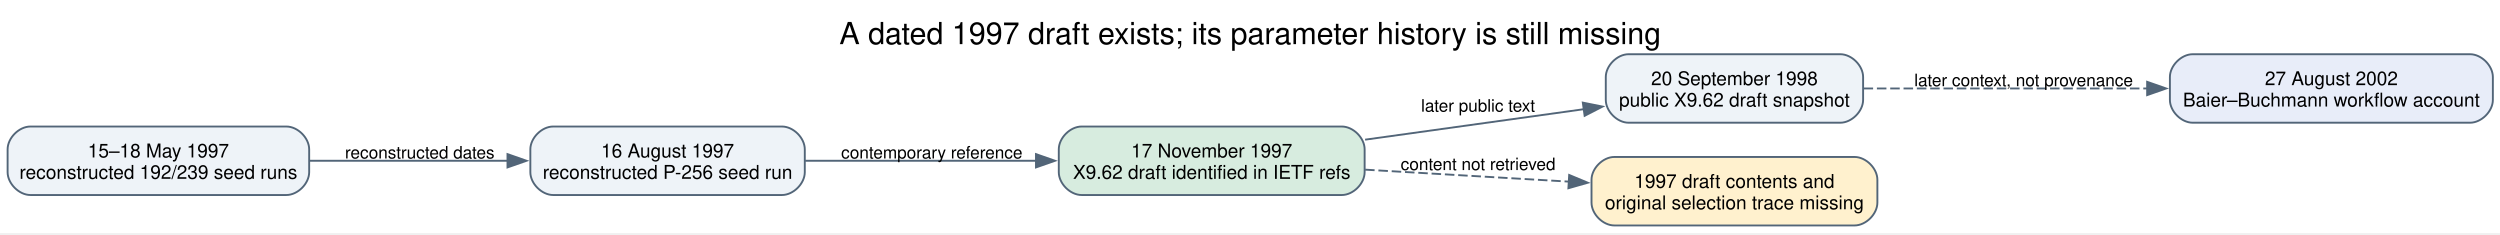
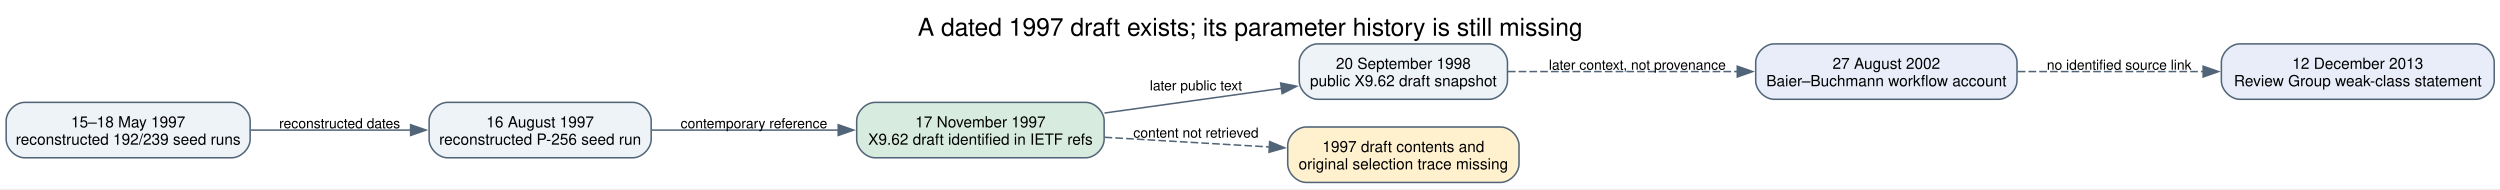
- <svg xmlns="http://www.w3.org/2000/svg" width="1314pt" height="123pt" viewBox="0.00 0.00 1314.00 123.00">
+ <svg xmlns="http://www.w3.org/2000/svg" width="1624pt" height="123pt" viewBox="0.00 0.00 1624.00 123.00">
  <g id="graph0" class="graph" transform="scale(1 1) rotate(0) translate(4 118.5)">
-     <polygon fill="white" stroke="none" points="-4,4 -4,-118.5 1310.25,-118.5 1310.25,4 -4,4" />
-     <text xml:space="preserve" text-anchor="middle" x="653.12" y="-95.3" font-family="Helvetica,sans-Serif" font-size="16.00">A dated 1997 draft exists; its parameter history is still missing</text>
+     <polygon fill="white" stroke="none" points="-4,4 -4,-118.5 1620.25,-118.5 1620.25,4 -4,4" />
+     <text xml:space="preserve" text-anchor="middle" x="808.12" y="-95.3" font-family="Helvetica,sans-Serif" font-size="16.00">A dated 1997 draft exists; its parameter history is still missing</text>
    <g id="node1" class="node">
      <path fill="#eef3f8" stroke="#526578" d="M146.5,-52C146.5,-52 12,-52 12,-52 6,-52 0,-46 0,-40 0,-40 0,-28 0,-28 0,-22 6,-16 12,-16 12,-16 146.5,-16 146.5,-16 152.5,-16 158.5,-22 158.5,-28 158.5,-28 158.5,-40 158.5,-40 158.5,-46 152.5,-52 146.5,-52" />
      <text xml:space="preserve" text-anchor="middle" x="79.25" y="-35.75" font-family="Helvetica,sans-Serif" font-size="10.00">15–18 May 1997</text>
      <text xml:space="preserve" text-anchor="middle" x="79.25" y="-24.5" font-family="Helvetica,sans-Serif" font-size="10.00">reconstructed 192/239 seed runs</text>
    </g>
    <g id="node2" class="node">
      <path fill="#eef3f8" stroke="#526578" d="M407,-52C407,-52 286.75,-52 286.75,-52 280.75,-52 274.75,-46 274.75,-40 274.75,-40 274.75,-28 274.75,-28 274.75,-22 280.75,-16 286.75,-16 286.75,-16 407,-16 407,-16 413,-16 419,-22 419,-28 419,-28 419,-40 419,-40 419,-46 413,-52 407,-52" />
      <text xml:space="preserve" text-anchor="middle" x="346.88" y="-35.75" font-family="Helvetica,sans-Serif" font-size="10.00">16 August 1997</text>
      <text xml:space="preserve" text-anchor="middle" x="346.88" y="-24.5" font-family="Helvetica,sans-Serif" font-size="10.00">reconstructed P-256 seed run</text>
    </g>
    <g id="edge1" class="edge">
      <path fill="none" stroke="#526578" d="M158.87,-34C191.72,-34 229.91,-34 263.18,-34" />
      <polygon fill="#526578" stroke="#526578" points="262.74,-37.5 272.74,-34 262.74,-30.5 262.74,-37.5" />
      <text xml:space="preserve" text-anchor="middle" x="216.62" y="-35.2" font-family="Helvetica,sans-Serif" font-size="9.00">reconstructed dates</text>
    </g>
    <g id="node3" class="node">
      <path fill="#d7ecdf" stroke="#526578" d="M701.25,-52C701.25,-52 564.5,-52 564.5,-52 558.5,-52 552.5,-46 552.5,-40 552.5,-40 552.5,-28 552.5,-28 552.5,-22 558.5,-16 564.5,-16 564.5,-16 701.25,-16 701.25,-16 707.25,-16 713.25,-22 713.25,-28 713.25,-28 713.25,-40 713.25,-40 713.25,-46 707.25,-52 701.25,-52" />
      <text xml:space="preserve" text-anchor="middle" x="632.88" y="-35.75" font-family="Helvetica,sans-Serif" font-size="10.00">17 November 1997</text>
      <text xml:space="preserve" text-anchor="middle" x="632.88" y="-24.5" font-family="Helvetica,sans-Serif" font-size="10.00">X9.62 draft identified in IETF refs</text>
    </g>
    <g id="edge2" class="edge">
      <path fill="none" stroke="#526578" d="M419.17,-34C455.96,-34 501.25,-34 540.57,-34" />
      <polygon fill="#526578" stroke="#526578" points="540.51,-37.5 550.51,-34 540.51,-30.5 540.51,-37.5" />
      <text xml:space="preserve" text-anchor="middle" x="485.75" y="-35.2" font-family="Helvetica,sans-Serif" font-size="9.00">contemporary reference</text>
    </g>
    <g id="node4" class="node">
      <path fill="#eef3f8" stroke="#526578" d="M963.25,-90C963.25,-90 852,-90 852,-90 846,-90 840,-84 840,-78 840,-78 840,-66 840,-66 840,-60 846,-54 852,-54 852,-54 963.25,-54 963.25,-54 969.25,-54 975.25,-60 975.25,-66 975.25,-66 975.25,-78 975.25,-78 975.25,-84 969.25,-90 963.25,-90" />
      <text xml:space="preserve" text-anchor="middle" x="907.62" y="-73.75" font-family="Helvetica,sans-Serif" font-size="10.00">20 September 1998</text>
      <text xml:space="preserve" text-anchor="middle" x="907.62" y="-62.5" font-family="Helvetica,sans-Serif" font-size="10.00">public X9.62 draft snapshot</text>
    </g>
    <g id="edge3" class="edge">
      <path fill="none" stroke="#526578" d="M713.5,-45.09C749.84,-50.16 792.71,-56.13 828.83,-61.16" />
      <polygon fill="#526578" stroke="#526578" points="827.92,-64.57 838.3,-62.48 828.88,-57.63 827.92,-64.57" />
      <text xml:space="preserve" text-anchor="middle" x="772.88" y="-59.82" font-family="Helvetica,sans-Serif" font-size="9.00">later public text</text>
    </g>
-     <g id="node6" class="node">
+     <g id="node7" class="node">
      <path fill="#fff1ce" stroke="#526578" d="M970.75,-36C970.75,-36 844.5,-36 844.5,-36 838.5,-36 832.5,-30 832.5,-24 832.5,-24 832.5,-12 832.5,-12 832.5,-6 838.5,0 844.5,0 844.5,0 970.75,0 970.75,0 976.75,0 982.75,-6 982.75,-12 982.75,-12 982.75,-24 982.75,-24 982.75,-30 976.75,-36 970.75,-36" />
      <text xml:space="preserve" text-anchor="middle" x="907.62" y="-19.75" font-family="Helvetica,sans-Serif" font-size="10.00">1997 draft contents and</text>
      <text xml:space="preserve" text-anchor="middle" x="907.62" y="-8.5" font-family="Helvetica,sans-Serif" font-size="10.00">original selection trace missing</text>
    </g>
-     <g id="edge5" class="edge">
+     <g id="edge6" class="edge">
      <path fill="none" stroke="#526578" stroke-dasharray="5,2" d="M713.5,-29.33C747.12,-27.36 786.34,-25.06 820.63,-23.04" />
      <polygon fill="#526578" stroke="#526578" points="820.76,-26.54 830.54,-22.46 820.35,-19.56 820.76,-26.54" />
      <text xml:space="preserve" text-anchor="middle" x="772.88" y="-29.1" font-family="Helvetica,sans-Serif" font-size="9.00">content not retrieved</text>
    </g>
    <g id="node5" class="node">
      <path fill="#e8edf9" stroke="#526578" d="M1294.25,-90C1294.25,-90 1148.5,-90 1148.5,-90 1142.5,-90 1136.5,-84 1136.5,-78 1136.5,-78 1136.5,-66 1136.5,-66 1136.5,-60 1142.5,-54 1148.5,-54 1148.5,-54 1294.25,-54 1294.25,-54 1300.25,-54 1306.25,-60 1306.25,-66 1306.25,-66 1306.25,-78 1306.25,-78 1306.25,-84 1300.25,-90 1294.25,-90" />
      <text xml:space="preserve" text-anchor="middle" x="1221.38" y="-73.75" font-family="Helvetica,sans-Serif" font-size="10.00">27 August 2002</text>
      <text xml:space="preserve" text-anchor="middle" x="1221.38" y="-62.5" font-family="Helvetica,sans-Serif" font-size="10.00">Baier–Buchmann workflow account</text>
    </g>
    <g id="edge4" class="edge">
      <path fill="none" stroke="#526578" stroke-dasharray="5,2" d="M975.5,-72C1018.98,-72 1076.35,-72 1124.63,-72" />
      <polygon fill="#526578" stroke="#526578" points="1124.54,-75.5 1134.54,-72 1124.54,-68.5 1124.54,-75.5" />
      <text xml:space="preserve" text-anchor="middle" x="1059.62" y="-73.2" font-family="Helvetica,sans-Serif" font-size="9.00">later context, not provenance</text>
    </g>
+     <g id="node6" class="node">
+       <path fill="#e8edf9" stroke="#526578" d="M1604.25,-90C1604.25,-90 1451,-90 1451,-90 1445,-90 1439,-84 1439,-78 1439,-78 1439,-66 1439,-66 1439,-60 1445,-54 1451,-54 1451,-54 1604.25,-54 1604.25,-54 1610.25,-54 1616.25,-60 1616.25,-66 1616.25,-66 1616.25,-78 1616.25,-78 1616.25,-84 1610.25,-90 1604.25,-90" />
+       <text xml:space="preserve" text-anchor="middle" x="1527.62" y="-73.75" font-family="Helvetica,sans-Serif" font-size="10.00">12 December 2013</text>
+       <text xml:space="preserve" text-anchor="middle" x="1527.62" y="-62.5" font-family="Helvetica,sans-Serif" font-size="10.00">Review Group weak-class statement</text>
+     </g>
+     <g id="edge5" class="edge">
+       <path fill="none" stroke="#526578" stroke-dasharray="5,2" d="M1306.72,-72C1344.1,-72 1388.33,-72 1427.29,-72" />
+       <polygon fill="#526578" stroke="#526578" points="1427.15,-75.5 1437.15,-72 1427.15,-68.5 1427.15,-75.5" />
+       <text xml:space="preserve" text-anchor="middle" x="1372.62" y="-73.2" font-family="Helvetica,sans-Serif" font-size="9.00">no identified source link</text>
+     </g>
  </g>
</svg>
